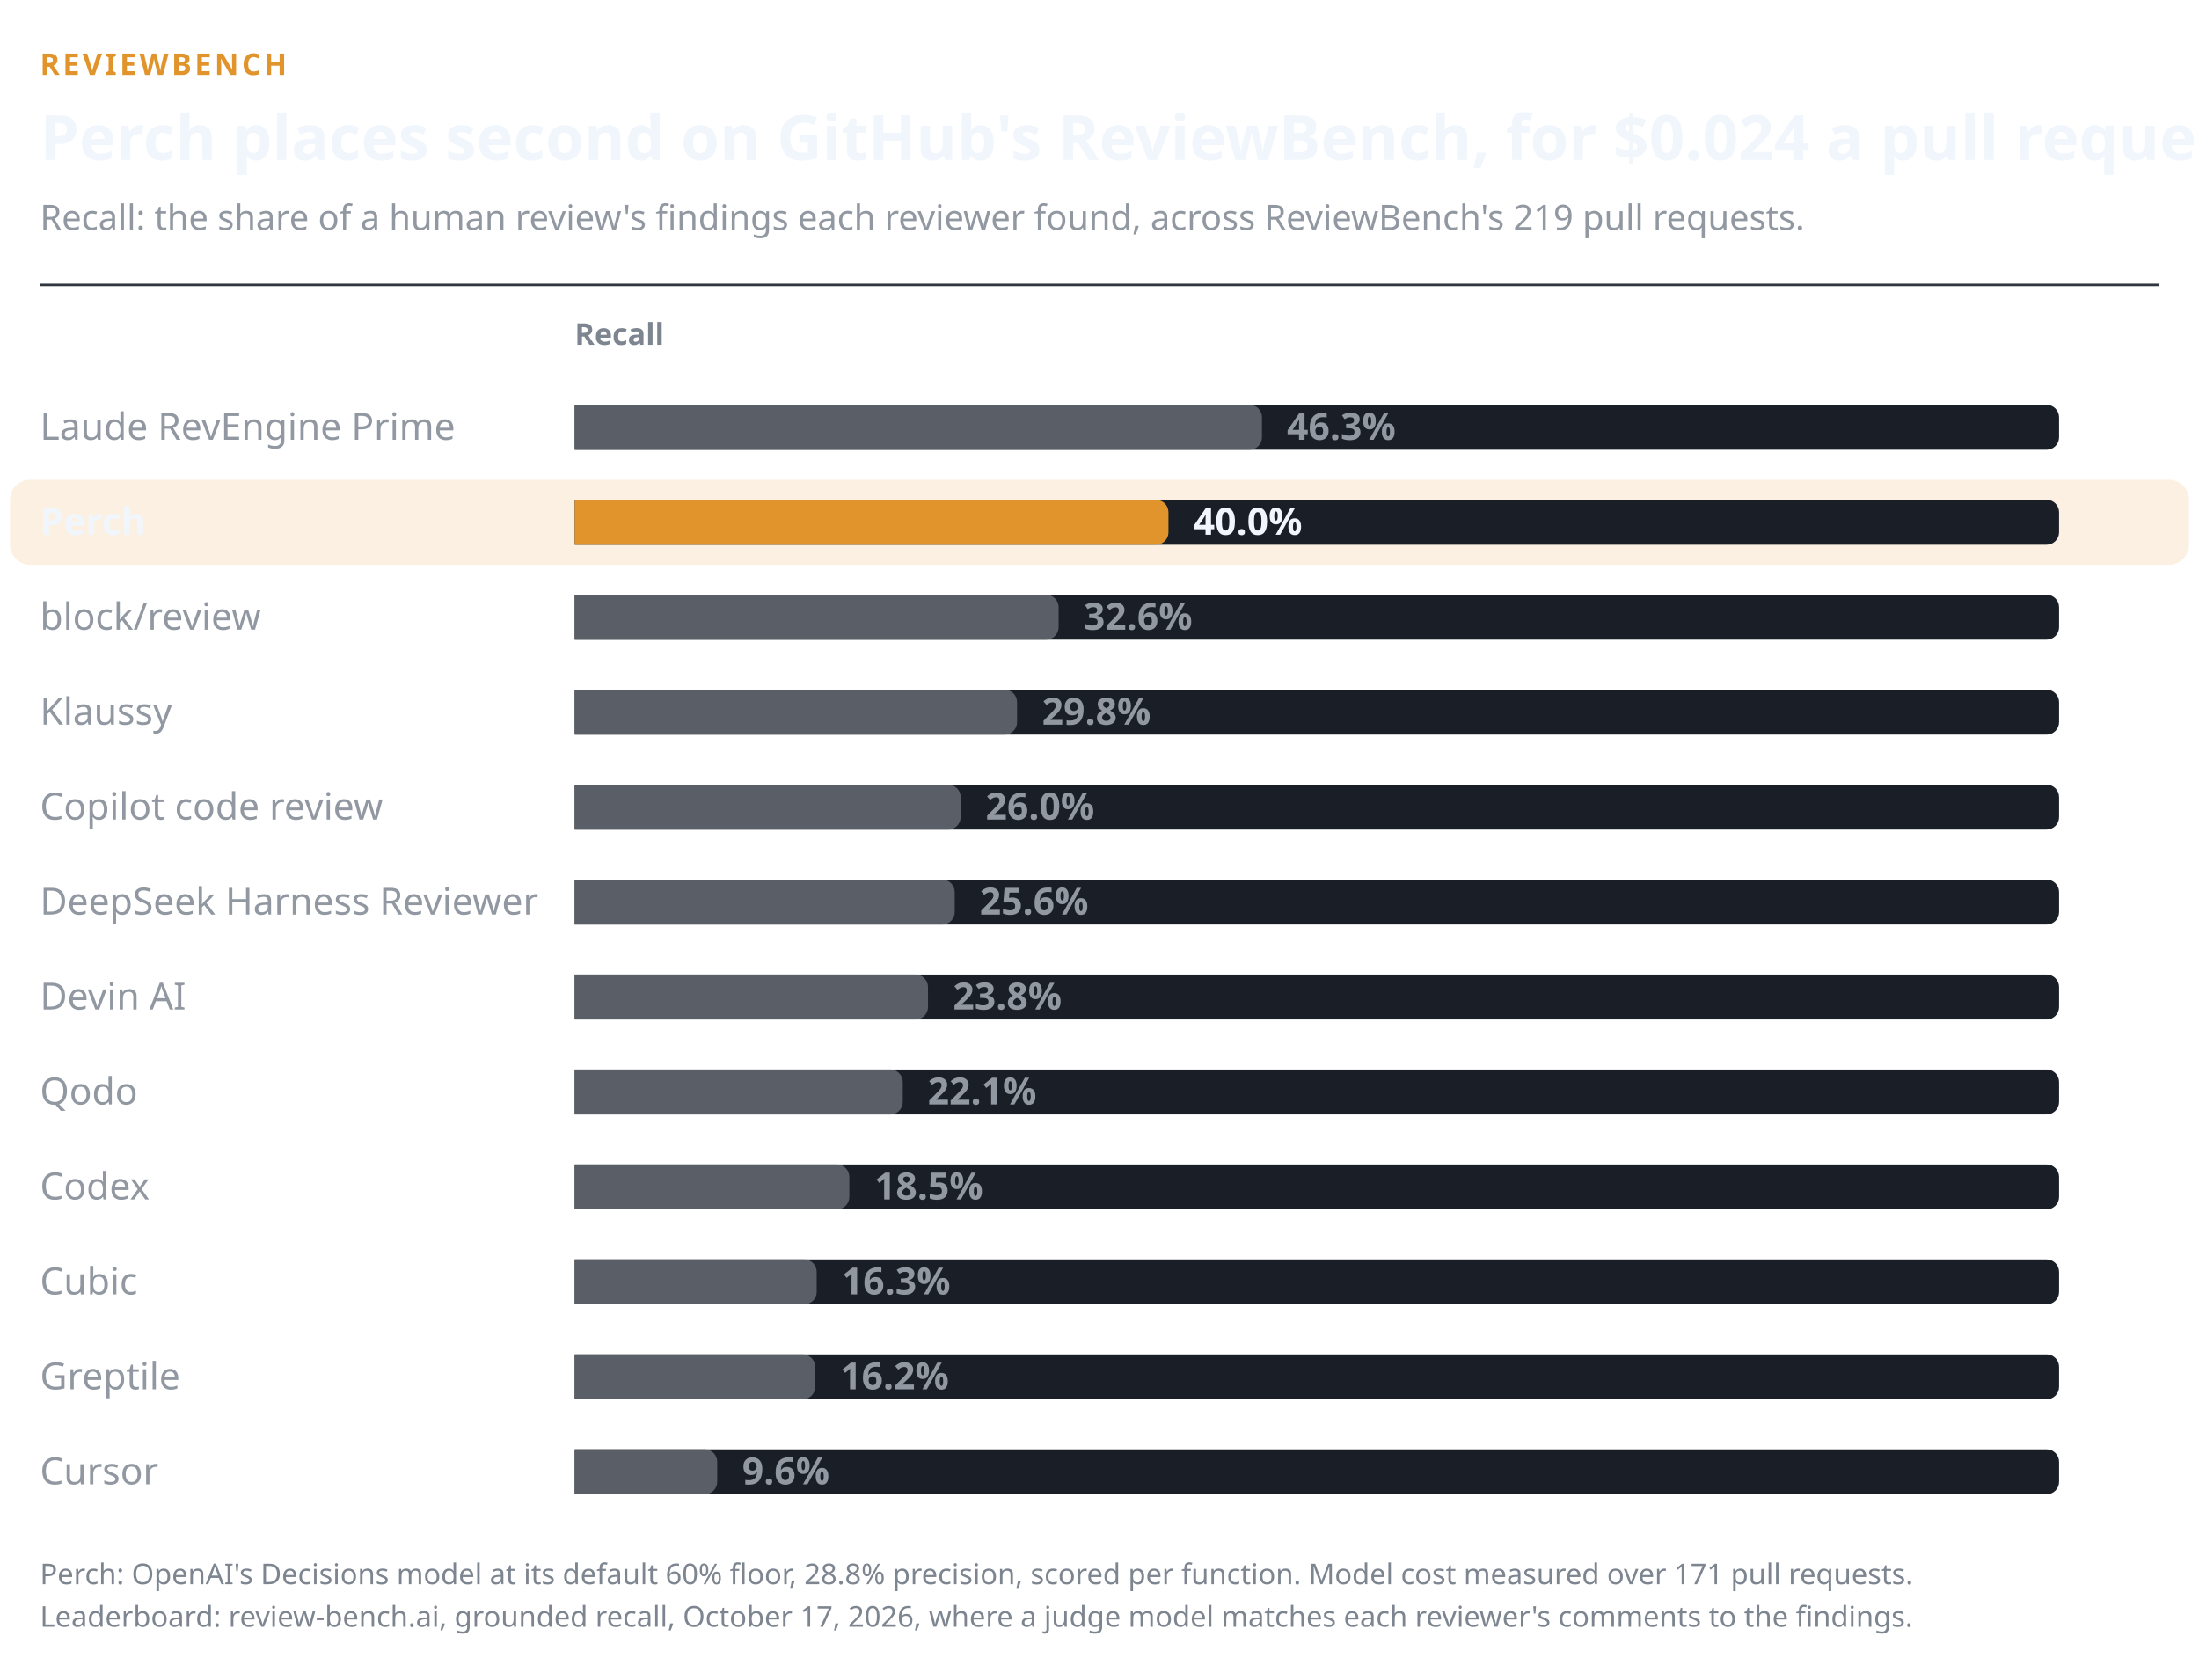
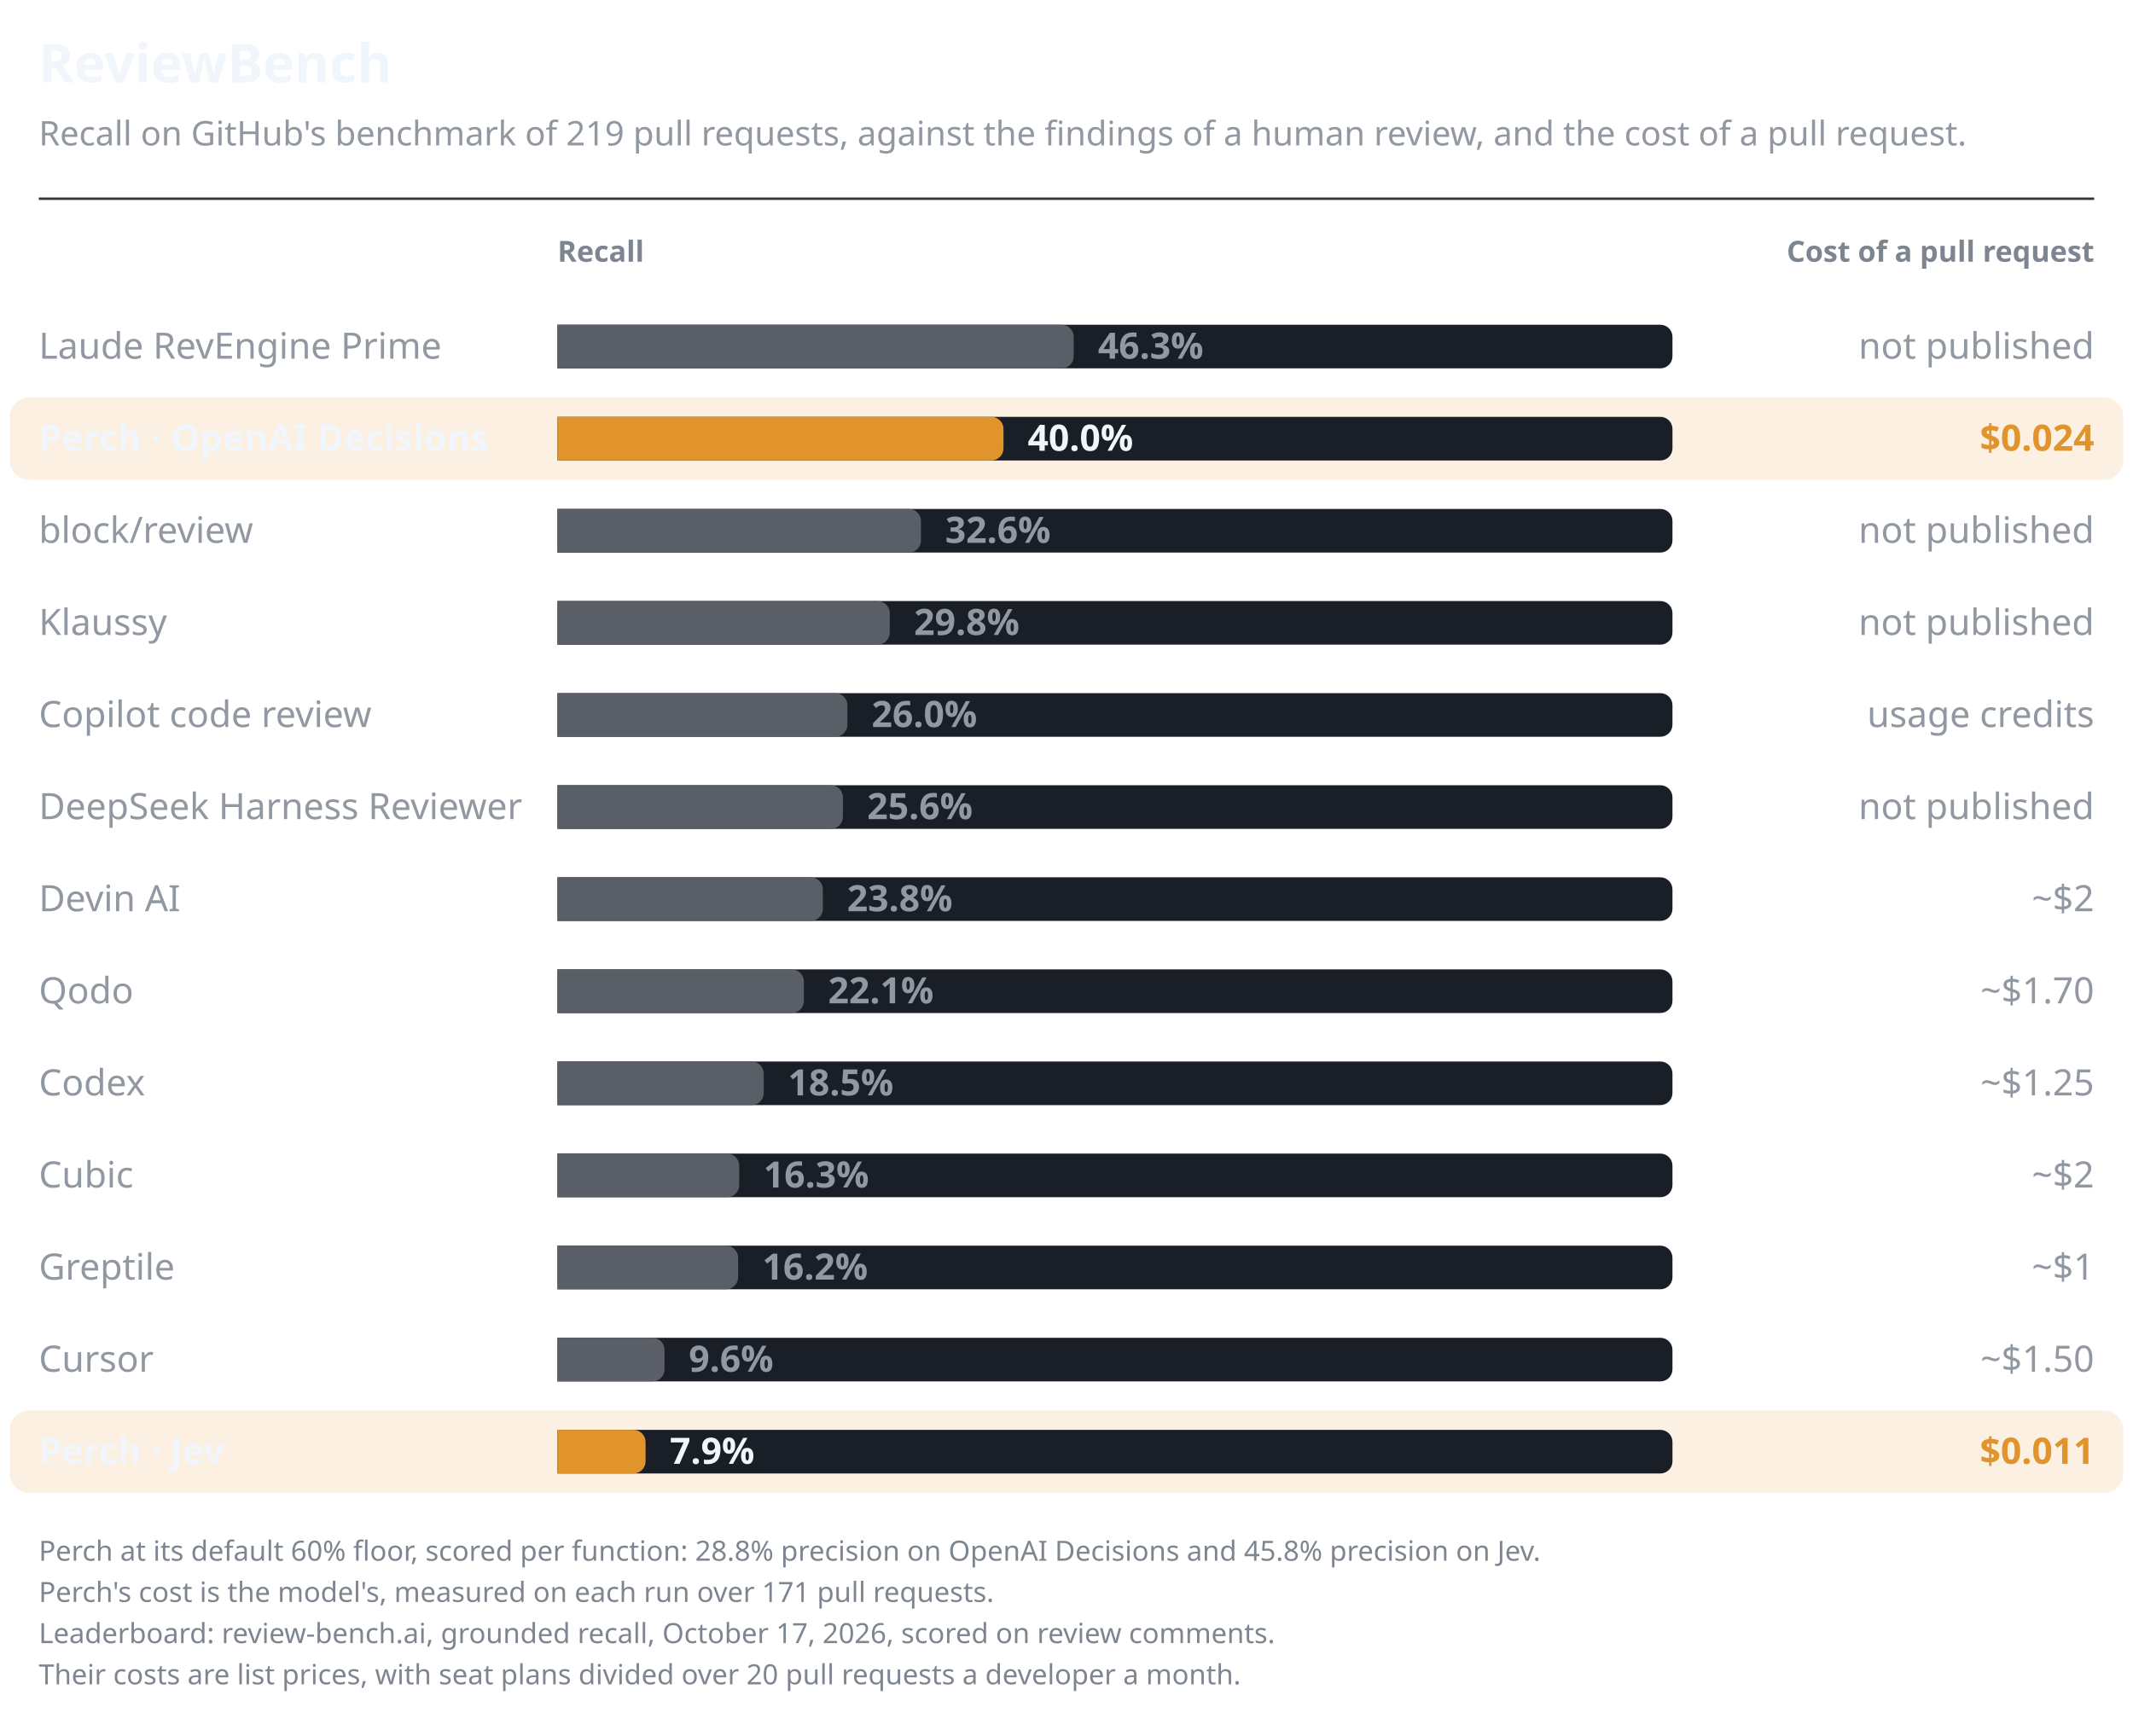
- <svg xmlns="http://www.w3.org/2000/svg" width="880" height="672" viewBox="0 0 880 672" role="img" aria-labelledby="title desc">
+ <svg xmlns="http://www.w3.org/2000/svg" width="880" height="716" viewBox="0 0 880 716" role="img" aria-labelledby="title desc">
  <style>text{font-family:-apple-system, BlinkMacSystemFont, 'Segoe UI', 'Noto Sans', Helvetica, Arial, sans-serif}.n{font-variant-numeric:tabular-nums}</style>
-   <text x="16" y="30" font-size="12" font-weight="700" letter-spacing="1.2" fill="#e0942b">REVIEWBENCH</text>
-   <text x="16" y="64" font-size="25" font-weight="700" fill="#f0f6fc">Perch places second on GitHub's ReviewBench, for $0.024 a pull request</text>
-   <text x="16" y="92" font-size="14" fill="#9198a1">Recall: the share of a human review's findings each reviewer found, across ReviewBench's 219 pull requests.</text>
-   <line x1="16" y1="114" x2="864" y2="114" stroke="#30363d" stroke-width="1" />
-   <text x="230" y="138" font-size="12" font-weight="600" fill="#7d8590">Recall</text>
-   <text x="16" y="176" font-size="15" fill="#9198a1">Laude RevEngine Prime</text>
-   <path d="M230,162h589a5,5 0 0 1 5,5v8a5,5 0 0 1 -5,5h-589z" fill="#1a1f27" />
-   <path d="M230,162h270.02a5,5 0 0 1 5,5v8a5,5 0 0 1 -5,5h-270.02z" fill="#5a5e66" />
-   <text class="n" x="515.02" y="176" font-size="15" font-weight="600" fill="#9198a1">46.3%</text>
-   <rect x="4" y="192" width="872" height="34" rx="8" fill="#e0942b" fill-opacity="0.14" />
-   <text x="16" y="214" font-size="15" font-weight="700" fill="#f0f6fc">Perch</text>
-   <path d="M230,200h589a5,5 0 0 1 5,5v8a5,5 0 0 1 -5,5h-589z" fill="#1a1f27" />
-   <path d="M230,200h232.6a5,5 0 0 1 5,5v8a5,5 0 0 1 -5,5h-232.6z" fill="#e0942b" />
-   <text class="n" x="477.6" y="214" font-size="15" font-weight="700" fill="#f0f6fc">40.0%</text>
-   <text x="16" y="252" font-size="15" fill="#9198a1">block/review</text>
-   <path d="M230,238h589a5,5 0 0 1 5,5v8a5,5 0 0 1 -5,5h-589z" fill="#1a1f27" />
-   <path d="M230,238h188.64a5,5 0 0 1 5,5v8a5,5 0 0 1 -5,5h-188.64z" fill="#5a5e66" />
-   <text class="n" x="433.64" y="252" font-size="15" font-weight="600" fill="#9198a1">32.6%</text>
-   <text x="16" y="290" font-size="15" fill="#9198a1">Klaussy</text>
-   <path d="M230,276h589a5,5 0 0 1 5,5v8a5,5 0 0 1 -5,5h-589z" fill="#1a1f27" />
-   <path d="M230,276h172.01a5,5 0 0 1 5,5v8a5,5 0 0 1 -5,5h-172.01z" fill="#5a5e66" />
-   <text class="n" x="417.01" y="290" font-size="15" font-weight="600" fill="#9198a1">29.8%</text>
-   <text x="16" y="328" font-size="15" fill="#9198a1">Copilot code review</text>
-   <path d="M230,314h589a5,5 0 0 1 5,5v8a5,5 0 0 1 -5,5h-589z" fill="#1a1f27" />
-   <path d="M230,314h149.44a5,5 0 0 1 5,5v8a5,5 0 0 1 -5,5h-149.44z" fill="#5a5e66" />
-   <text class="n" x="394.44" y="328" font-size="15" font-weight="600" fill="#9198a1">26.0%</text>
-   <text x="16" y="366" font-size="15" fill="#9198a1">DeepSeek Harness Reviewer</text>
-   <path d="M230,352h589a5,5 0 0 1 5,5v8a5,5 0 0 1 -5,5h-589z" fill="#1a1f27" />
-   <path d="M230,352h147.06a5,5 0 0 1 5,5v8a5,5 0 0 1 -5,5h-147.06z" fill="#5a5e66" />
-   <text class="n" x="392.06" y="366" font-size="15" font-weight="600" fill="#9198a1">25.6%</text>
-   <text x="16" y="404" font-size="15" fill="#9198a1">Devin AI</text>
-   <path d="M230,390h589a5,5 0 0 1 5,5v8a5,5 0 0 1 -5,5h-589z" fill="#1a1f27" />
-   <path d="M230,390h136.37a5,5 0 0 1 5,5v8a5,5 0 0 1 -5,5h-136.37z" fill="#5a5e66" />
-   <text class="n" x="381.37" y="404" font-size="15" font-weight="600" fill="#9198a1">23.8%</text>
-   <text x="16" y="442" font-size="15" fill="#9198a1">Qodo</text>
-   <path d="M230,428h589a5,5 0 0 1 5,5v8a5,5 0 0 1 -5,5h-589z" fill="#1a1f27" />
-   <path d="M230,428h126.27a5,5 0 0 1 5,5v8a5,5 0 0 1 -5,5h-126.27z" fill="#5a5e66" />
-   <text class="n" x="371.27" y="442" font-size="15" font-weight="600" fill="#9198a1">22.1%</text>
-   <text x="16" y="480" font-size="15" fill="#9198a1">Codex</text>
-   <path d="M230,466h589a5,5 0 0 1 5,5v8a5,5 0 0 1 -5,5h-589z" fill="#1a1f27" />
-   <path d="M230,466h104.89a5,5 0 0 1 5,5v8a5,5 0 0 1 -5,5h-104.89z" fill="#5a5e66" />
-   <text class="n" x="349.89" y="480" font-size="15" font-weight="600" fill="#9198a1">18.5%</text>
-   <text x="16" y="518" font-size="15" fill="#9198a1">Cubic</text>
-   <path d="M230,504h589a5,5 0 0 1 5,5v8a5,5 0 0 1 -5,5h-589z" fill="#1a1f27" />
-   <path d="M230,504h91.82a5,5 0 0 1 5,5v8a5,5 0 0 1 -5,5h-91.82z" fill="#5a5e66" />
-   <text class="n" x="336.82" y="518" font-size="15" font-weight="600" fill="#9198a1">16.3%</text>
-   <text x="16" y="556" font-size="15" fill="#9198a1">Greptile</text>
-   <path d="M230,542h589a5,5 0 0 1 5,5v8a5,5 0 0 1 -5,5h-589z" fill="#1a1f27" />
-   <path d="M230,542h91.23a5,5 0 0 1 5,5v8a5,5 0 0 1 -5,5h-91.23z" fill="#5a5e66" />
-   <text class="n" x="336.23" y="556" font-size="15" font-weight="600" fill="#9198a1">16.2%</text>
-   <text x="16" y="594" font-size="15" fill="#9198a1">Cursor</text>
-   <path d="M230,580h589a5,5 0 0 1 5,5v8a5,5 0 0 1 -5,5h-589z" fill="#1a1f27" />
-   <path d="M230,580h52.02a5,5 0 0 1 5,5v8a5,5 0 0 1 -5,5h-52.02z" fill="#5a5e66" />
-   <text class="n" x="297.02" y="594" font-size="15" font-weight="600" fill="#9198a1">9.6%</text>
-   <text x="16" y="634" font-size="11.5" fill="#7d8590">Perch: OpenAI's Decisions model at its default 60% floor, 28.8% precision, scored per function. Model cost measured over 171 pull requests.</text>
-   <text x="16" y="651" font-size="11.5" fill="#7d8590">Leaderboard: review-bench.ai, grounded recall, October 17, 2026, where a judge model matches each reviewer's comments to the findings.</text>
+   <text x="16" y="34" font-size="22" font-weight="700" fill="#f0f6fc">ReviewBench</text>
+   <text x="16" y="60" font-size="14" fill="#9198a1">Recall on GitHub's benchmark of 219 pull requests, against the findings of a human review, and the cost of a pull request.</text>
+   <line x1="16" y1="82" x2="864" y2="82" stroke="#30363d" stroke-width="1" />
+   <text x="230" y="108" font-size="12" font-weight="600" fill="#7d8590">Recall</text>
+   <text x="864" y="108" font-size="12" font-weight="600" text-anchor="end" fill="#7d8590">Cost of a pull request</text>
+   <text x="16" y="148" font-size="15" fill="#9198a1">Laude RevEngine Prime</text>
+   <path d="M230,134h455a5,5 0 0 1 5,5v8a5,5 0 0 1 -5,5h-455z" fill="#1a1f27" />
+   <path d="M230,134h207.98a5,5 0 0 1 5,5v8a5,5 0 0 1 -5,5h-207.98z" fill="#5a5e66" />
+   <text class="n" x="452.98" y="148" font-size="15" font-weight="600" fill="#9198a1">46.3%</text>
+   <text class="n" x="864" y="148" font-size="15" text-anchor="end" font-weight="400" fill="#9198a1">not published</text>
+   <rect x="4" y="164" width="872" height="34" rx="8" fill="#e0942b" fill-opacity="0.14" />
+   <text x="16" y="186" font-size="15" font-weight="700" fill="#f0f6fc">Perch · OpenAI Decisions</text>
+   <path d="M230,172h455a5,5 0 0 1 5,5v8a5,5 0 0 1 -5,5h-455z" fill="#1a1f27" />
+   <path d="M230,172h179a5,5 0 0 1 5,5v8a5,5 0 0 1 -5,5h-179z" fill="#e0942b" />
+   <text class="n" x="424" y="186" font-size="15" font-weight="700" fill="#f0f6fc">40.0%</text>
+   <text class="n" x="864" y="186" font-size="15" text-anchor="end" font-weight="700" fill="#e0942b">$0.024</text>
+   <text x="16" y="224" font-size="15" fill="#9198a1">block/review</text>
+   <path d="M230,210h455a5,5 0 0 1 5,5v8a5,5 0 0 1 -5,5h-455z" fill="#1a1f27" />
+   <path d="M230,210h144.96a5,5 0 0 1 5,5v8a5,5 0 0 1 -5,5h-144.96z" fill="#5a5e66" />
+   <text class="n" x="389.96" y="224" font-size="15" font-weight="600" fill="#9198a1">32.6%</text>
+   <text class="n" x="864" y="224" font-size="15" text-anchor="end" font-weight="400" fill="#9198a1">not published</text>
+   <text x="16" y="262" font-size="15" fill="#9198a1">Klaussy</text>
+   <path d="M230,248h455a5,5 0 0 1 5,5v8a5,5 0 0 1 -5,5h-455z" fill="#1a1f27" />
+   <path d="M230,248h132.08a5,5 0 0 1 5,5v8a5,5 0 0 1 -5,5h-132.08z" fill="#5a5e66" />
+   <text class="n" x="377.08" y="262" font-size="15" font-weight="600" fill="#9198a1">29.8%</text>
+   <text class="n" x="864" y="262" font-size="15" text-anchor="end" font-weight="400" fill="#9198a1">not published</text>
+   <text x="16" y="300" font-size="15" fill="#9198a1">Copilot code review</text>
+   <path d="M230,286h455a5,5 0 0 1 5,5v8a5,5 0 0 1 -5,5h-455z" fill="#1a1f27" />
+   <path d="M230,286h114.6a5,5 0 0 1 5,5v8a5,5 0 0 1 -5,5h-114.6z" fill="#5a5e66" />
+   <text class="n" x="359.6" y="300" font-size="15" font-weight="600" fill="#9198a1">26.0%</text>
+   <text class="n" x="864" y="300" font-size="15" text-anchor="end" font-weight="400" fill="#9198a1">usage credits</text>
+   <text x="16" y="338" font-size="15" fill="#9198a1">DeepSeek Harness Reviewer</text>
+   <path d="M230,324h455a5,5 0 0 1 5,5v8a5,5 0 0 1 -5,5h-455z" fill="#1a1f27" />
+   <path d="M230,324h112.76a5,5 0 0 1 5,5v8a5,5 0 0 1 -5,5h-112.76z" fill="#5a5e66" />
+   <text class="n" x="357.76" y="338" font-size="15" font-weight="600" fill="#9198a1">25.6%</text>
+   <text class="n" x="864" y="338" font-size="15" text-anchor="end" font-weight="400" fill="#9198a1">not published</text>
+   <text x="16" y="376" font-size="15" fill="#9198a1">Devin AI</text>
+   <path d="M230,362h455a5,5 0 0 1 5,5v8a5,5 0 0 1 -5,5h-455z" fill="#1a1f27" />
+   <path d="M230,362h104.48a5,5 0 0 1 5,5v8a5,5 0 0 1 -5,5h-104.48z" fill="#5a5e66" />
+   <text class="n" x="349.48" y="376" font-size="15" font-weight="600" fill="#9198a1">23.8%</text>
+   <text class="n" x="864" y="376" font-size="15" text-anchor="end" font-weight="400" fill="#9198a1">~$2</text>
+   <text x="16" y="414" font-size="15" fill="#9198a1">Qodo</text>
+   <path d="M230,400h455a5,5 0 0 1 5,5v8a5,5 0 0 1 -5,5h-455z" fill="#1a1f27" />
+   <path d="M230,400h96.66a5,5 0 0 1 5,5v8a5,5 0 0 1 -5,5h-96.66z" fill="#5a5e66" />
+   <text class="n" x="341.66" y="414" font-size="15" font-weight="600" fill="#9198a1">22.1%</text>
+   <text class="n" x="864" y="414" font-size="15" text-anchor="end" font-weight="400" fill="#9198a1">~$1.70</text>
+   <text x="16" y="452" font-size="15" fill="#9198a1">Codex</text>
+   <path d="M230,438h455a5,5 0 0 1 5,5v8a5,5 0 0 1 -5,5h-455z" fill="#1a1f27" />
+   <path d="M230,438h80.1a5,5 0 0 1 5,5v8a5,5 0 0 1 -5,5h-80.1z" fill="#5a5e66" />
+   <text class="n" x="325.1" y="452" font-size="15" font-weight="600" fill="#9198a1">18.5%</text>
+   <text class="n" x="864" y="452" font-size="15" text-anchor="end" font-weight="400" fill="#9198a1">~$1.25</text>
+   <text x="16" y="490" font-size="15" fill="#9198a1">Cubic</text>
+   <path d="M230,476h455a5,5 0 0 1 5,5v8a5,5 0 0 1 -5,5h-455z" fill="#1a1f27" />
+   <path d="M230,476h69.98a5,5 0 0 1 5,5v8a5,5 0 0 1 -5,5h-69.98z" fill="#5a5e66" />
+   <text class="n" x="314.98" y="490" font-size="15" font-weight="600" fill="#9198a1">16.3%</text>
+   <text class="n" x="864" y="490" font-size="15" text-anchor="end" font-weight="400" fill="#9198a1">~$2</text>
+   <text x="16" y="528" font-size="15" fill="#9198a1">Greptile</text>
+   <path d="M230,514h455a5,5 0 0 1 5,5v8a5,5 0 0 1 -5,5h-455z" fill="#1a1f27" />
+   <path d="M230,514h69.52a5,5 0 0 1 5,5v8a5,5 0 0 1 -5,5h-69.52z" fill="#5a5e66" />
+   <text class="n" x="314.52" y="528" font-size="15" font-weight="600" fill="#9198a1">16.2%</text>
+   <text class="n" x="864" y="528" font-size="15" text-anchor="end" font-weight="400" fill="#9198a1">~$1</text>
+   <text x="16" y="566" font-size="15" fill="#9198a1">Cursor</text>
+   <path d="M230,552h455a5,5 0 0 1 5,5v8a5,5 0 0 1 -5,5h-455z" fill="#1a1f27" />
+   <path d="M230,552h39.16a5,5 0 0 1 5,5v8a5,5 0 0 1 -5,5h-39.16z" fill="#5a5e66" />
+   <text class="n" x="284.16" y="566" font-size="15" font-weight="600" fill="#9198a1">9.6%</text>
+   <text class="n" x="864" y="566" font-size="15" text-anchor="end" font-weight="400" fill="#9198a1">~$1.50</text>
+   <rect x="4" y="582" width="872" height="34" rx="8" fill="#e0942b" fill-opacity="0.14" />
+   <text x="16" y="604" font-size="15" font-weight="700" fill="#f0f6fc">Perch · Jev</text>
+   <path d="M230,590h455a5,5 0 0 1 5,5v8a5,5 0 0 1 -5,5h-455z" fill="#1a1f27" />
+   <path d="M230,590h31.34a5,5 0 0 1 5,5v8a5,5 0 0 1 -5,5h-31.34z" fill="#e0942b" />
+   <text class="n" x="276.34" y="604" font-size="15" font-weight="700" fill="#f0f6fc">7.9%</text>
+   <text class="n" x="864" y="604" font-size="15" text-anchor="end" font-weight="700" fill="#e0942b">$0.011</text>
+   <text x="16" y="644" font-size="11.5" fill="#7d8590">Perch at its default 60% floor, scored per function: 28.8% precision on OpenAI Decisions and 45.8% precision on Jev.</text>
+   <text x="16" y="661" font-size="11.5" fill="#7d8590">Perch's cost is the model's, measured on each run over 171 pull requests.</text>
+   <text x="16" y="678" font-size="11.5" fill="#7d8590">Leaderboard: review-bench.ai, grounded recall, October 17, 2026, scored on review comments.</text>
+   <text x="16" y="695" font-size="11.5" fill="#7d8590">Their costs are list prices, with seat plans divided over 20 pull requests a developer a month.</text>
</svg>
